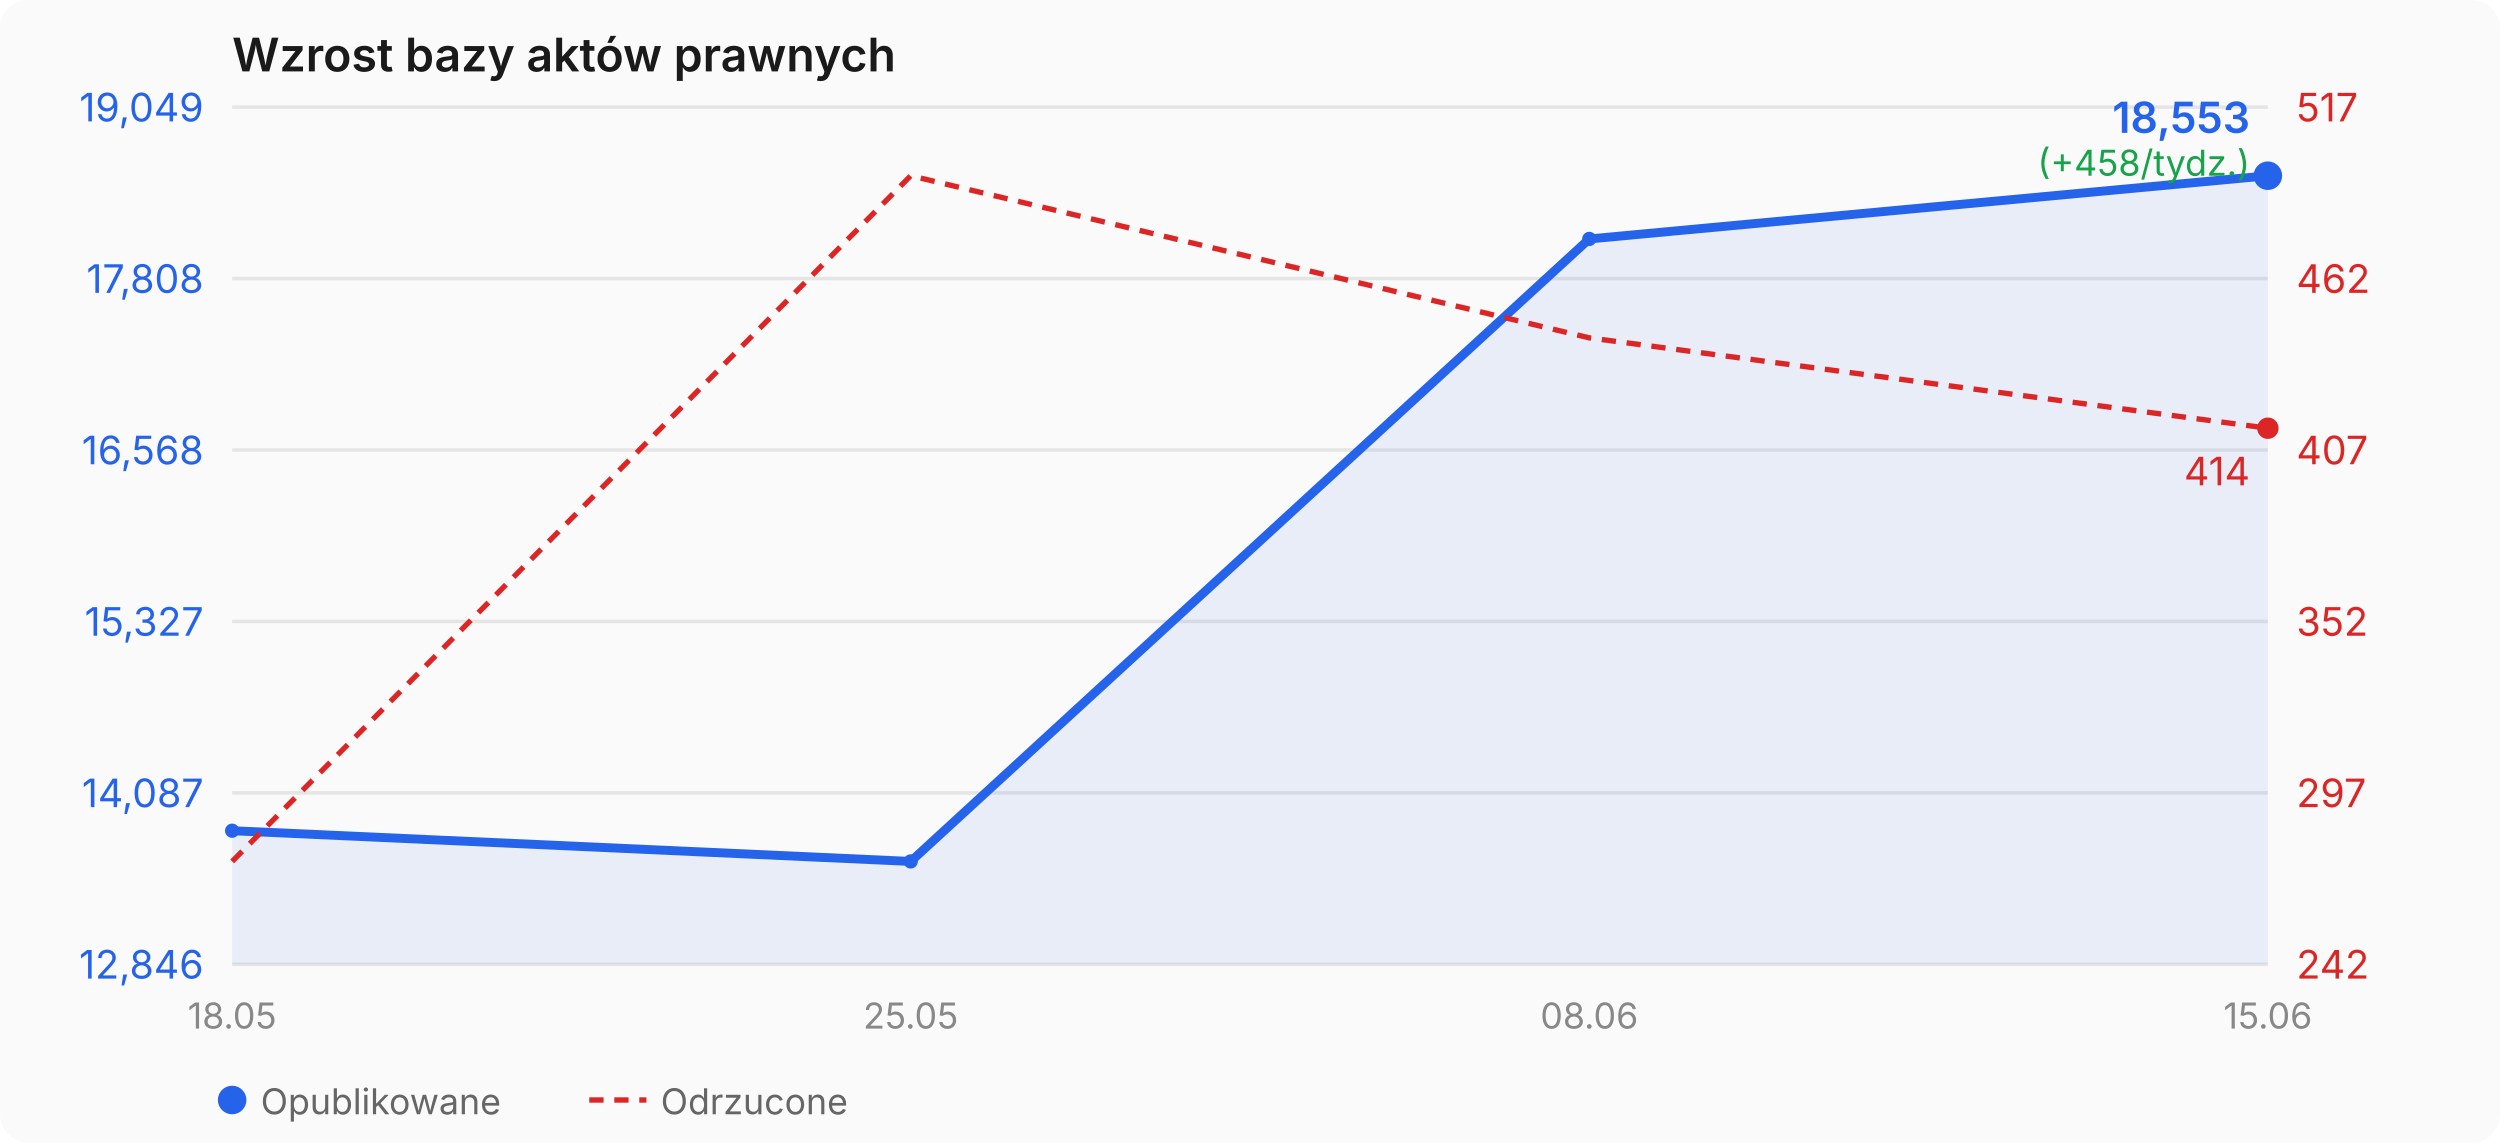
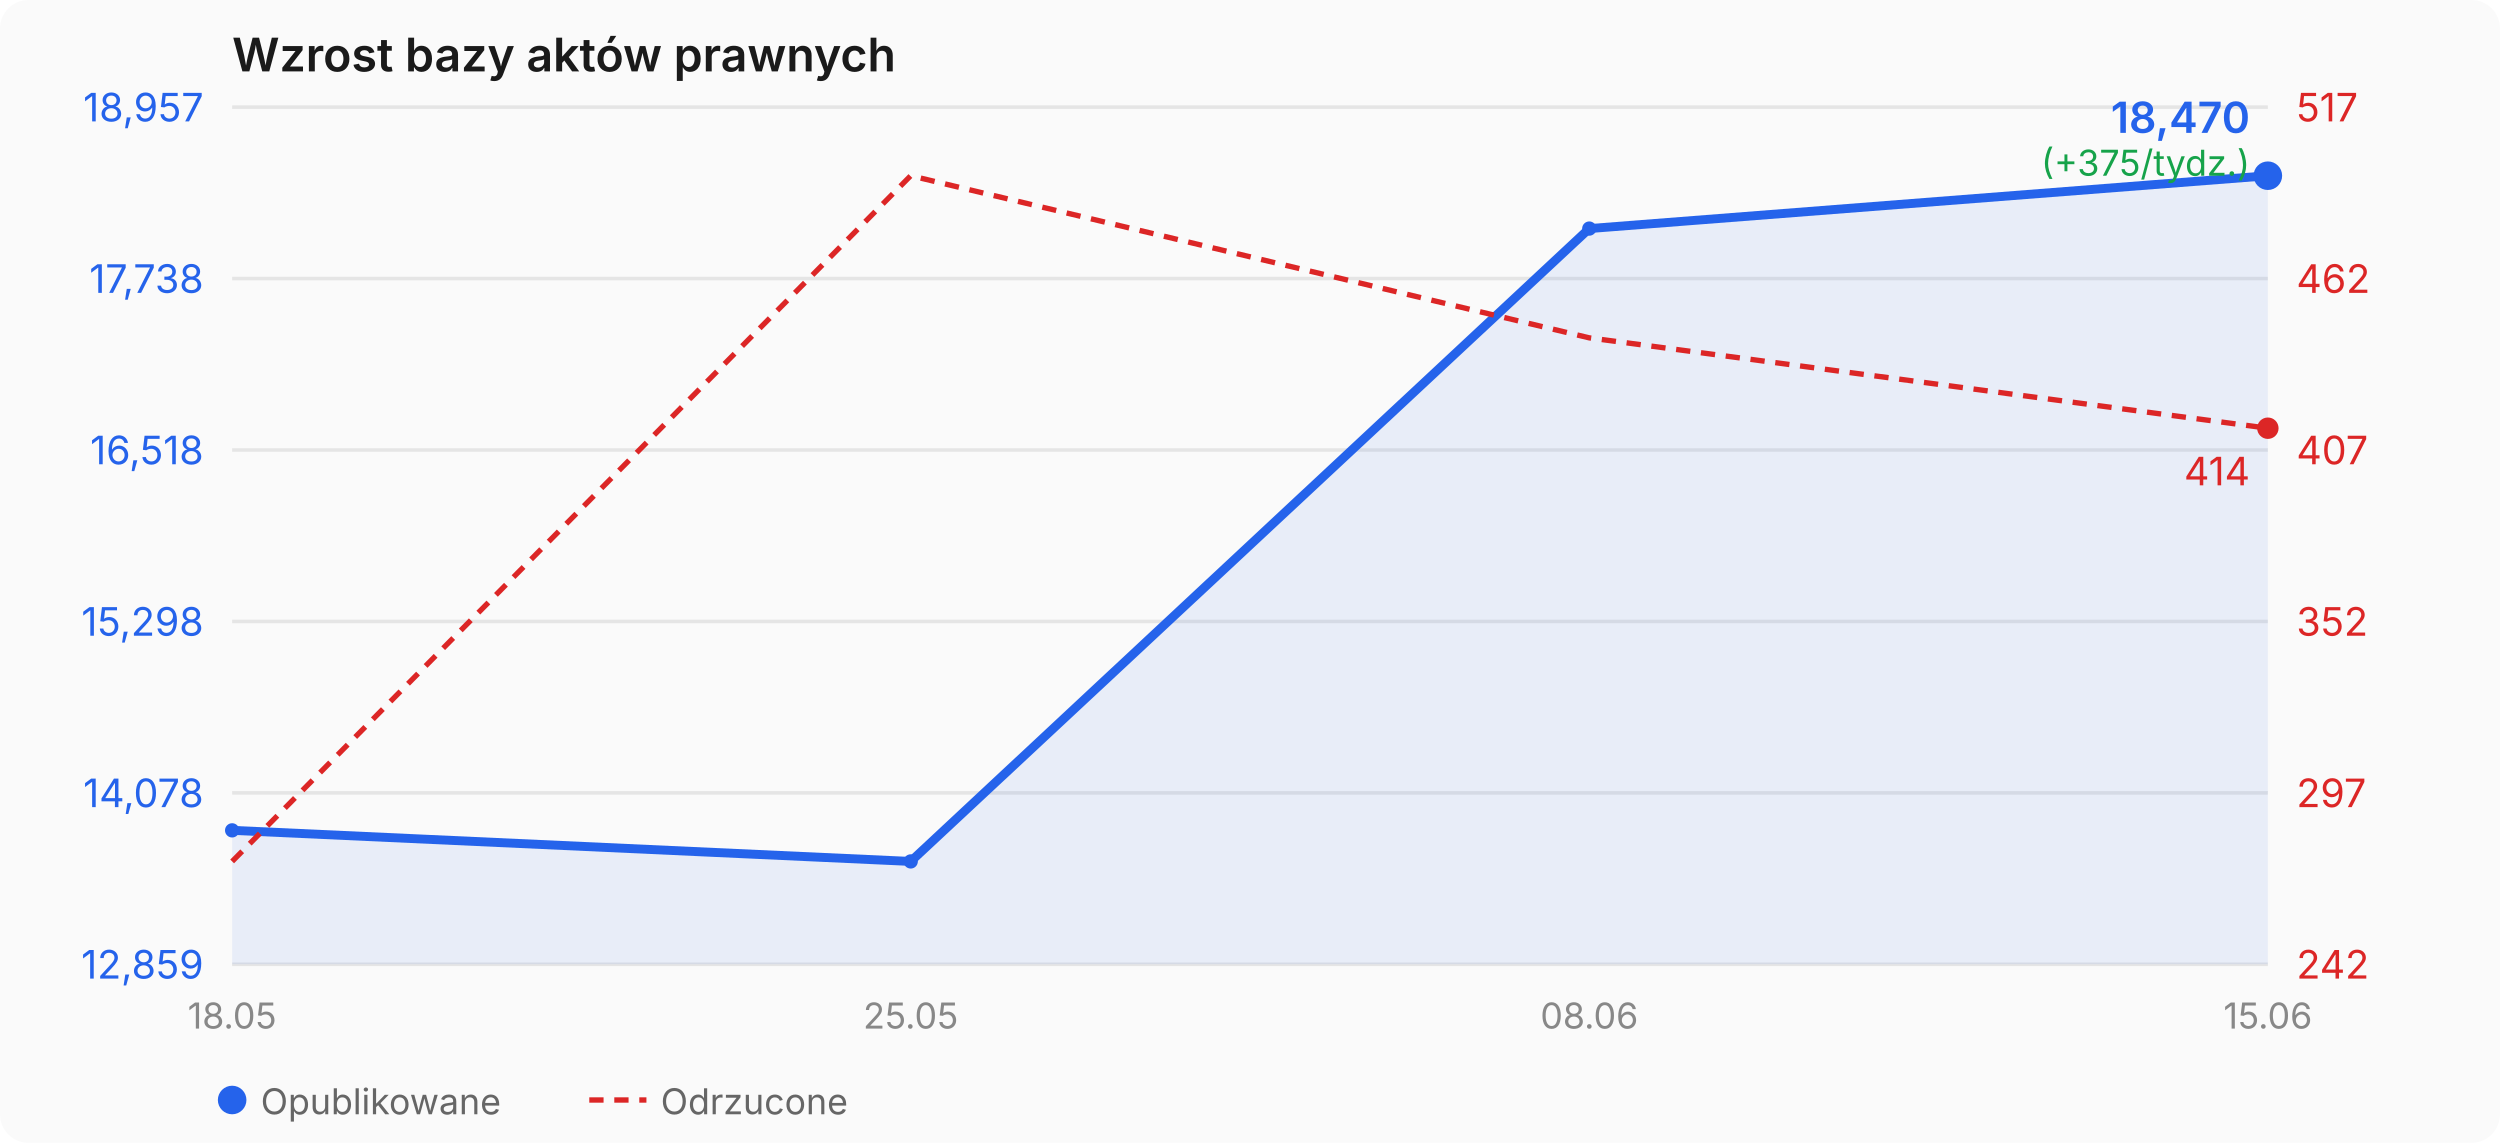
<svg xmlns="http://www.w3.org/2000/svg" viewBox="0 0 700 320" font-family="system-ui, -apple-system, sans-serif">
  <rect width="700" height="320" fill="#fafafa" rx="8" />
  <text x="65" y="20" font-size="13" font-weight="600" fill="#1a1a1a">Wzrost bazy aktów prawnych</text>
  <line x1="65" y1="270.0" x2="635" y2="270.0" stroke="#e5e5e5" stroke-width="1" />
  <line x1="65" y1="222.0" x2="635" y2="222.0" stroke="#e5e5e5" stroke-width="1" />
  <line x1="65" y1="174.0" x2="635" y2="174.0" stroke="#e5e5e5" stroke-width="1" />
  <line x1="65" y1="126.0" x2="635" y2="126.0" stroke="#e5e5e5" stroke-width="1" />
  <line x1="65" y1="78.0" x2="635" y2="78.0" stroke="#e5e5e5" stroke-width="1" />
  <line x1="65" y1="30.0" x2="635" y2="30.0" stroke="#e5e5e5" stroke-width="1" />
-   <text x="57" y="274.0" text-anchor="end" font-size="11" fill="#2563eb">12,846</text>
-   <text x="57" y="226.0" text-anchor="end" font-size="11" fill="#2563eb">14,087</text>
-   <text x="57" y="178.0" text-anchor="end" font-size="11" fill="#2563eb">15,327</text>
-   <text x="57" y="130.0" text-anchor="end" font-size="11" fill="#2563eb">16,568</text>
-   <text x="57" y="82.0" text-anchor="end" font-size="11" fill="#2563eb">17,808</text>
-   <text x="57" y="34.0" text-anchor="end" font-size="11" fill="#2563eb">19,049</text>
+   <text x="57" y="274.0" text-anchor="end" font-size="11" fill="#2563eb">12,859</text>
+   <text x="57" y="226.0" text-anchor="end" font-size="11" fill="#2563eb">14,078</text>
+   <text x="57" y="178.0" text-anchor="end" font-size="11" fill="#2563eb">15,298</text>
+   <text x="57" y="130.0" text-anchor="end" font-size="11" fill="#2563eb">16,518</text>
+   <text x="57" y="82.0" text-anchor="end" font-size="11" fill="#2563eb">17,738</text>
+   <text x="57" y="34.0" text-anchor="end" font-size="11" fill="#2563eb">18,957</text>
  <text x="643" y="274.0" text-anchor="start" font-size="11" fill="#dc2626">242</text>
  <text x="643" y="226.0" text-anchor="start" font-size="11" fill="#dc2626">297</text>
  <text x="643" y="178.0" text-anchor="start" font-size="11" fill="#dc2626">352</text>
  <text x="643" y="130.0" text-anchor="start" font-size="11" fill="#dc2626">407</text>
  <text x="643" y="82.0" text-anchor="start" font-size="11" fill="#dc2626">462</text>
  <text x="643" y="34.0" text-anchor="start" font-size="11" fill="#dc2626">517</text>
-   <polygon points="65.0,270.0 65.0,232.6 255.0,241.2 445.0,66.9 635.0,49.2 635.0,270.0" fill="#2563eb" fill-opacity="0.08" />
-   <polyline points="65.0,232.6 255.0,241.2 445.0,66.9 635.0,49.2" fill="none" stroke="#2563eb" stroke-width="2.5" stroke-linejoin="round" />
+   <polygon points="65.0,270.0 65.0,232.5 255.0,241.2 445.0,64.0 635.0,49.2 635.0,270.0" fill="#2563eb" fill-opacity="0.08" />
+   <polyline points="65.0,232.5 255.0,241.2 445.0,64.0 635.0,49.2" fill="none" stroke="#2563eb" stroke-width="2.5" stroke-linejoin="round" />
  <polyline points="65.0,241.2 255.0,49.2 445.0,94.6 635.0,119.9" fill="none" stroke="#dc2626" stroke-width="1.5" stroke-dasharray="4,3" stroke-linejoin="round" />
-   <circle cx="65.0" cy="232.6" r="2" fill="#2563eb" />
+   <circle cx="65.0" cy="232.5" r="2" fill="#2563eb" />
  <circle cx="255.0" cy="241.2" r="2" fill="#2563eb" />
-   <circle cx="445.0" cy="66.9" r="2" fill="#2563eb" />
+   <circle cx="445.0" cy="64.0" r="2" fill="#2563eb" />
  <circle cx="635.0" cy="49.2" r="4" fill="#2563eb" />
  <circle cx="635.0" cy="119.9" r="3" fill="#dc2626" />
-   <text x="630.0" y="37.2" text-anchor="end" font-size="12" font-weight="600" fill="#2563eb">18,553</text>
-   <text x="630.0" y="49.2" text-anchor="end" font-size="10" fill="#16a34a">(+458/tydz.)</text>
+   <text x="630.0" y="37.2" text-anchor="end" font-size="12" font-weight="600" fill="#2563eb">18,470</text>
+   <text x="630.0" y="49.2" text-anchor="end" font-size="10" fill="#16a34a">(+375/tydz.)</text>
  <text x="630.0" y="135.9" text-anchor="end" font-size="11" fill="#dc2626">414</text>
  <text x="65.0" y="288" text-anchor="middle" font-size="10" fill="#888">18.05</text>
  <text x="255.0" y="288" text-anchor="middle" font-size="10" fill="#888">25.05</text>
  <text x="445.0" y="288" text-anchor="middle" font-size="10" fill="#888">08.06</text>
  <text x="635.0" y="288" text-anchor="middle" font-size="10" fill="#888">15.06</text>
  <circle cx="65" cy="308" r="4" fill="#2563eb" />
  <text x="73" y="312" font-size="10" fill="#666">Opublikowane</text>
  <line x1="165" y1="308" x2="181" y2="308" stroke="#dc2626" stroke-width="1.5" stroke-dasharray="4,3" />
  <text x="185" y="312" font-size="10" fill="#666">Odrzucone</text>
</svg>
